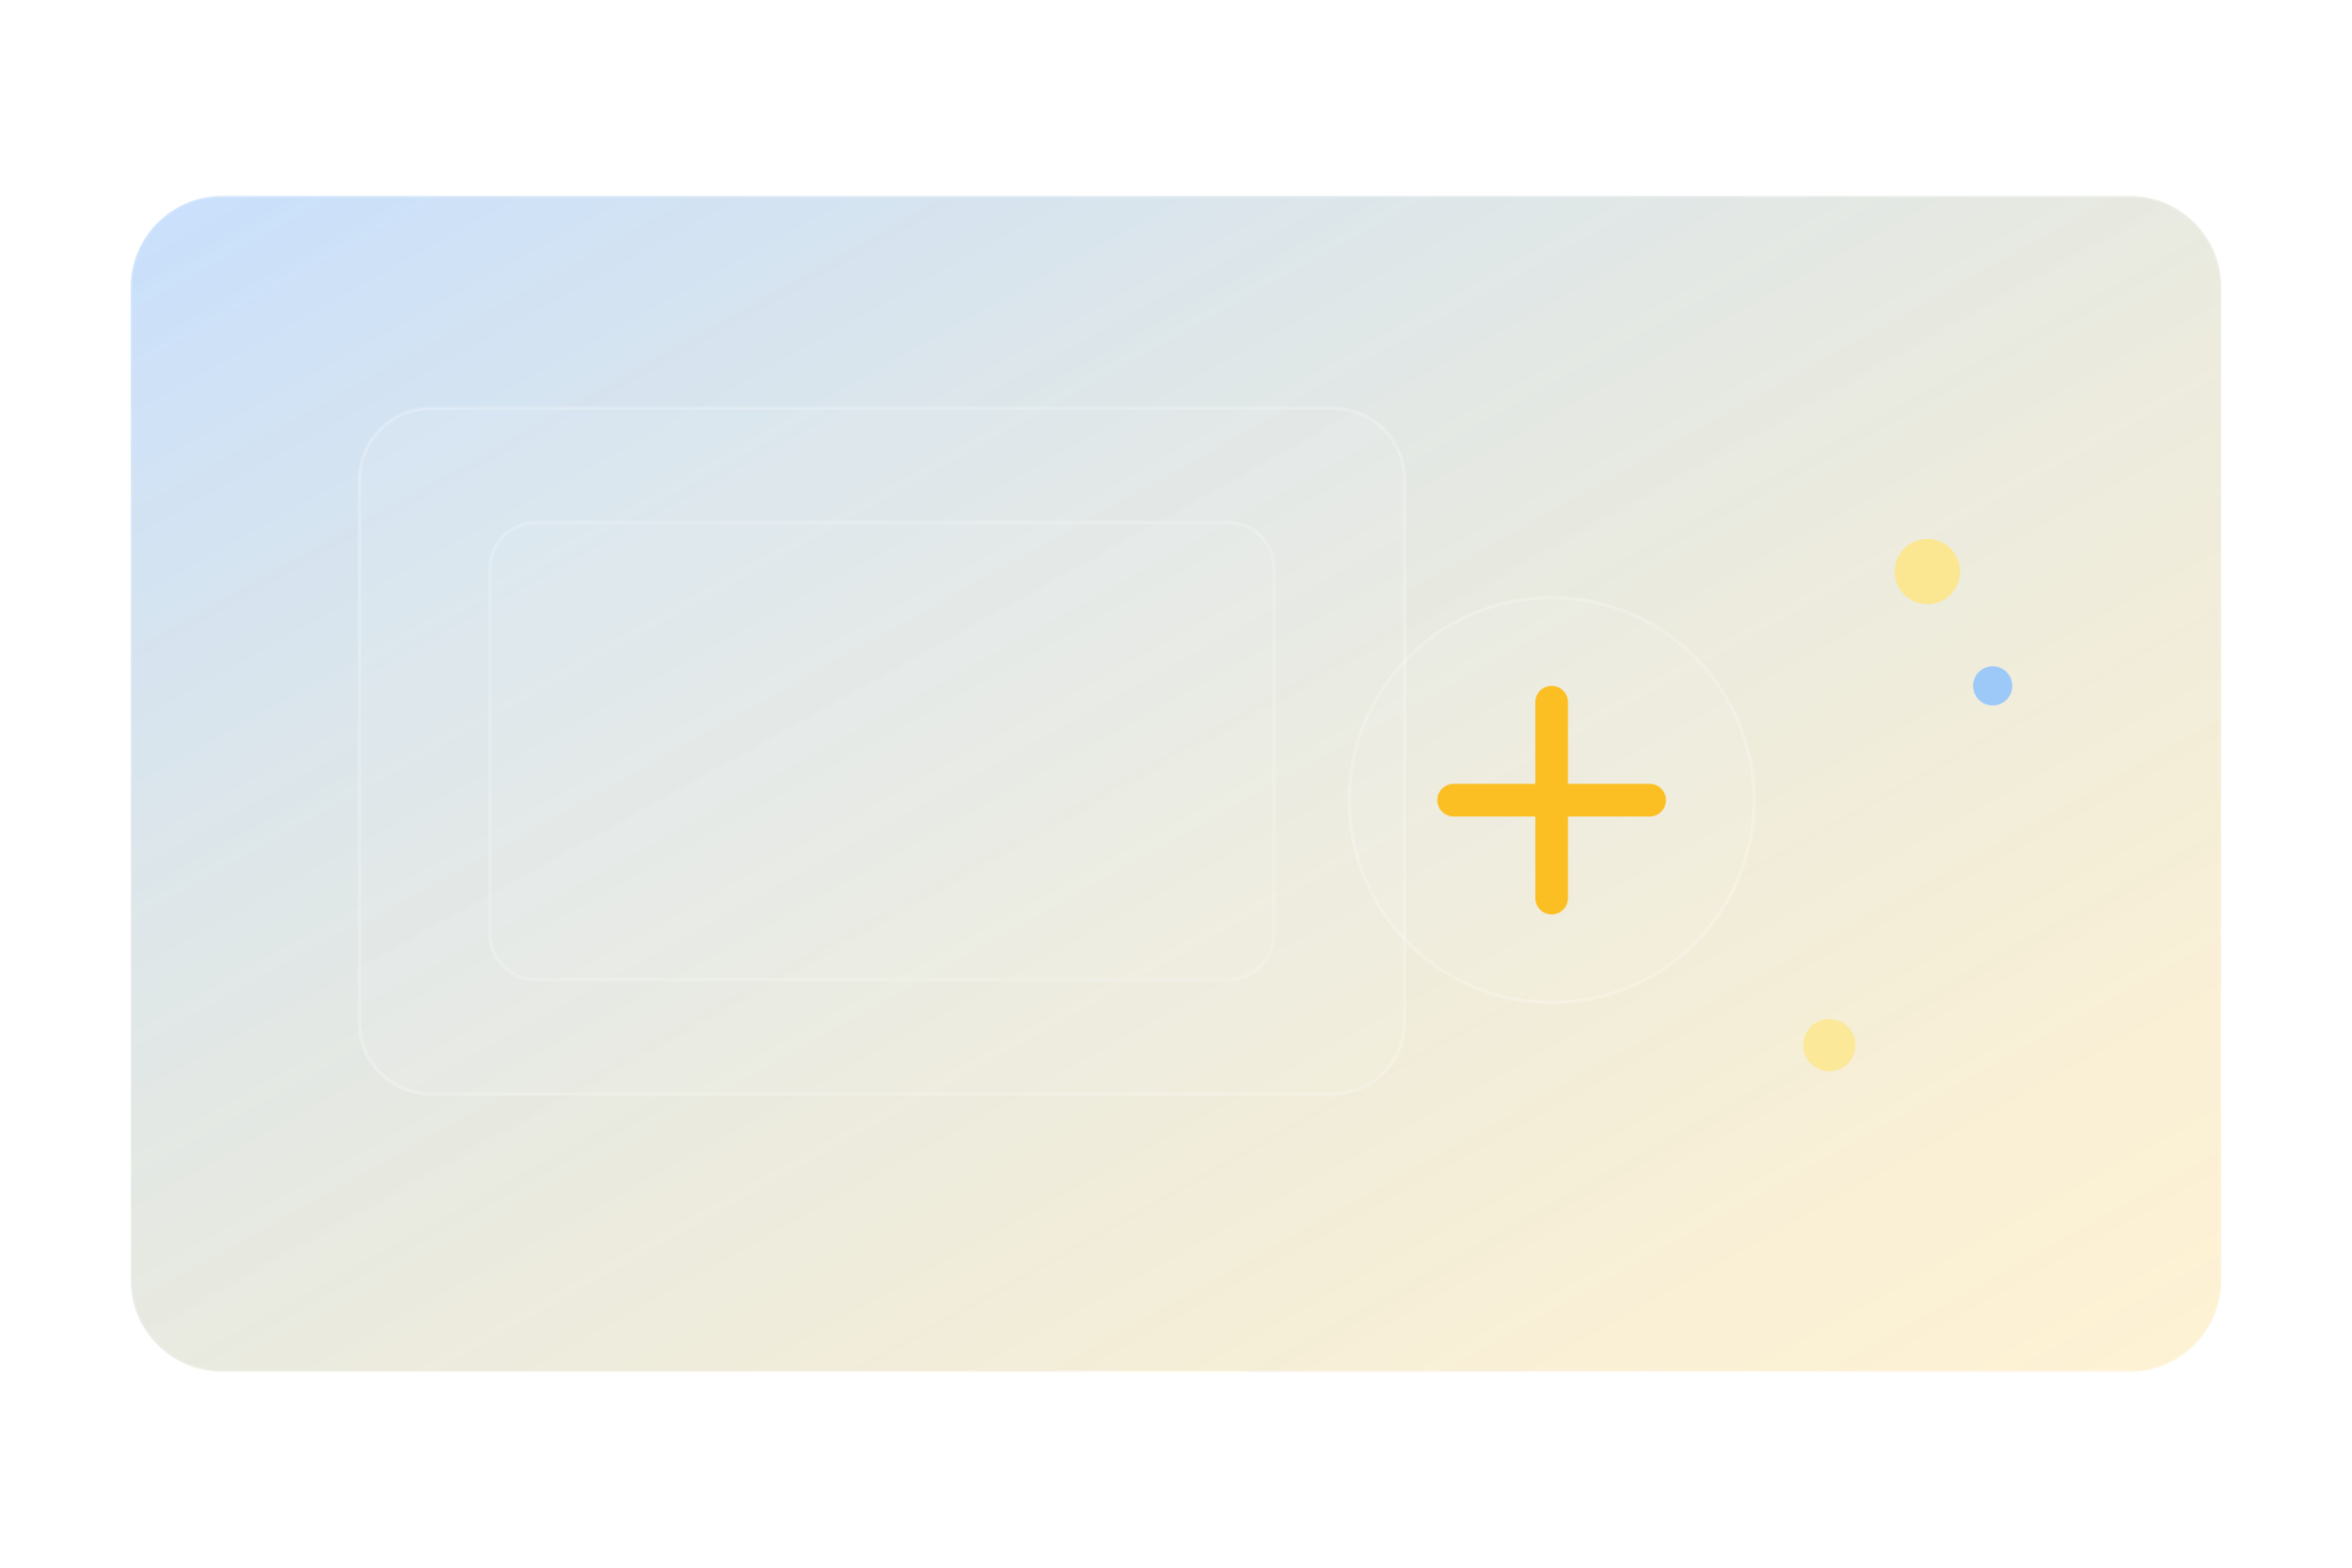
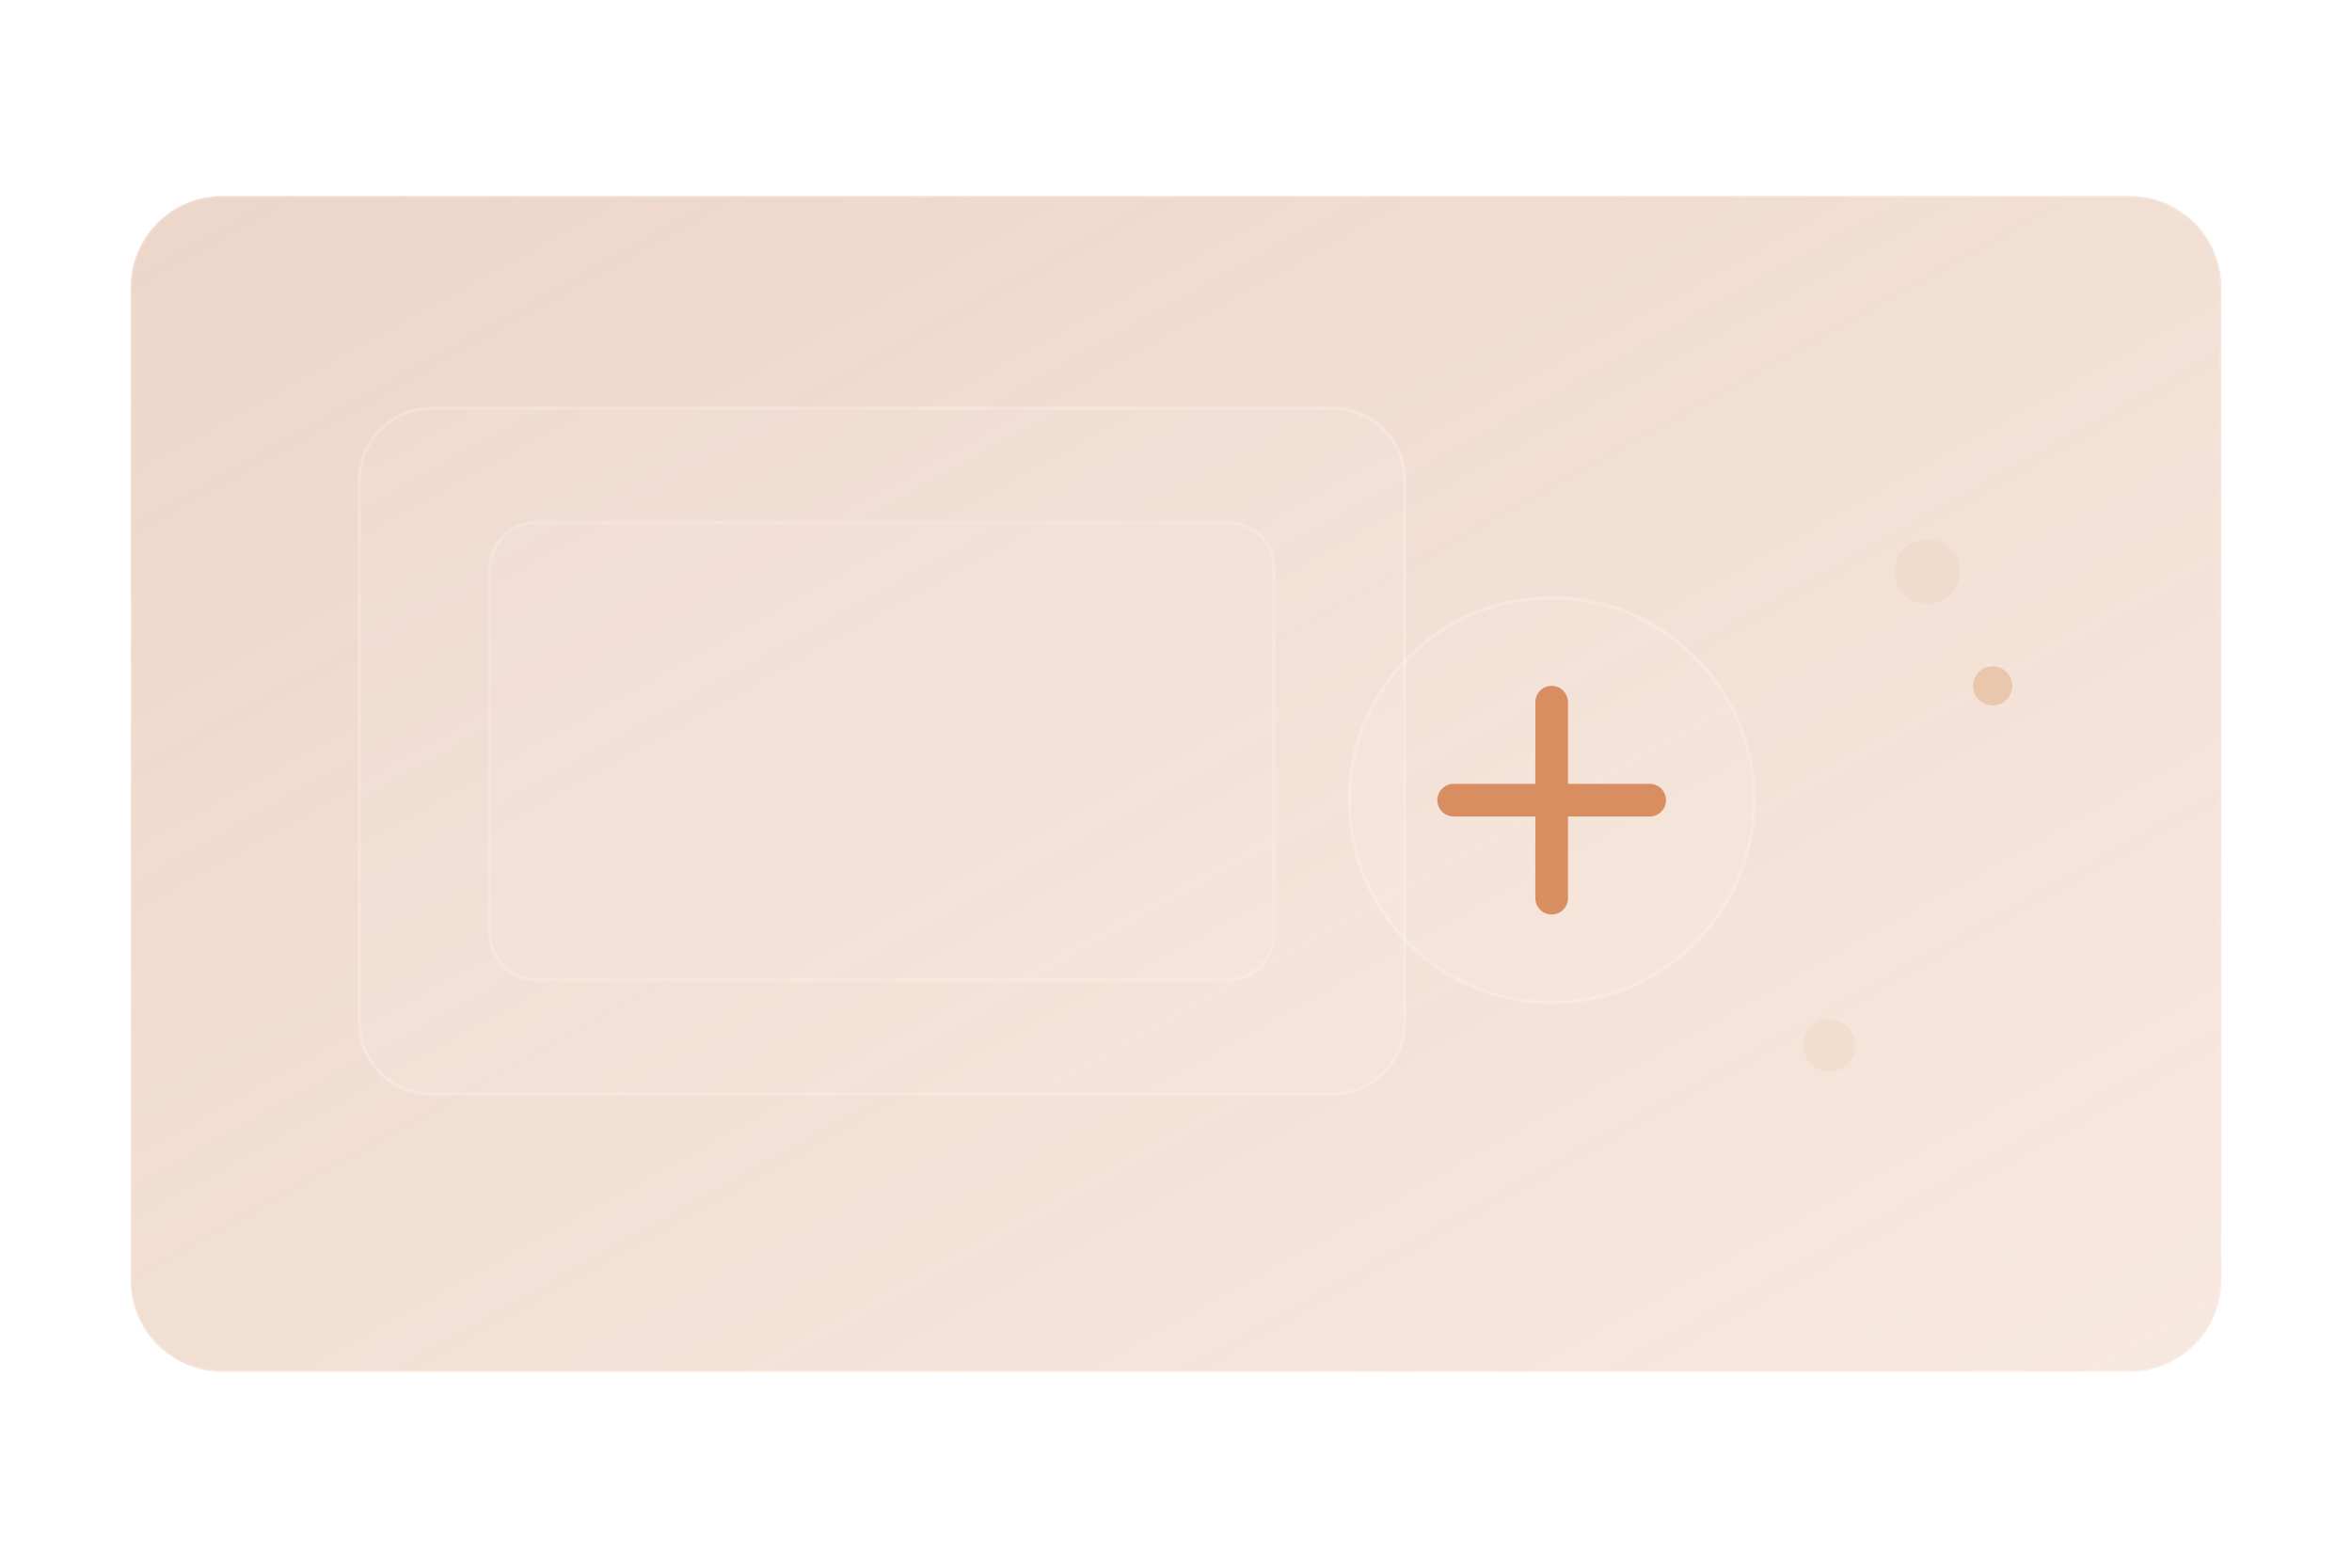
<svg xmlns="http://www.w3.org/2000/svg" width="720" height="480" viewBox="0 0 720 480" role="img" aria-label="Electronics">
  <defs>
    <linearGradient id="g" x1="0" y1="0" x2="1" y2="1">
-       <stop offset="0" stop-color="#60a5fa" stop-opacity="0.35" />
-       <stop offset="1" stop-color="#fbbf24" stop-opacity="0.20" />
+       <stop offset="0" stop-color="#C98A66" stop-opacity="0.35" />
+       <stop offset="1" stop-color="#D98E62" stop-opacity="0.20" />
    </linearGradient>
  </defs>
  <rect x="40" y="60" width="640" height="360" rx="28" fill="url(#g)" stroke="rgba(255,255,255,0.18)" />
  <rect x="110" y="125" width="320" height="210" rx="22" fill="rgba(255,255,255,0.06)" stroke="rgba(255,255,255,0.22)" />
  <rect x="150" y="160" width="240" height="140" rx="14" fill="rgba(255,255,255,0.04)" stroke="rgba(255,255,255,0.18)" />
  <circle cx="475" cy="245" r="62" fill="rgba(255,255,255,0.06)" stroke="rgba(255,255,255,0.22)" />
-   <path d="M475 215v60" stroke="#fbbf24" stroke-width="10" stroke-linecap="round" />
-   <path d="M445 245h60" stroke="#fbbf24" stroke-width="10" stroke-linecap="round" />
-   <circle cx="590" cy="175" r="10" fill="#fde68a" opacity="0.9" />
-   <circle cx="610" cy="210" r="6" fill="#93c5fd" opacity="0.9" />
-   <circle cx="560" cy="320" r="8" fill="#fde68a" opacity="0.8" />
+   <path d="M475 215v60" stroke="#D98E62" stroke-width="10" stroke-linecap="round" />
+   <path d="M445 245h60" stroke="#D98E62" stroke-width="10" stroke-linecap="round" />
+   <circle cx="590" cy="175" r="10" fill="#F0DCCC" opacity="0.9" />
+   <circle cx="610" cy="210" r="6" fill="#E8C4A8" opacity="0.9" />
+   <circle cx="560" cy="320" r="8" fill="#F0DCCC" opacity="0.8" />
</svg>
